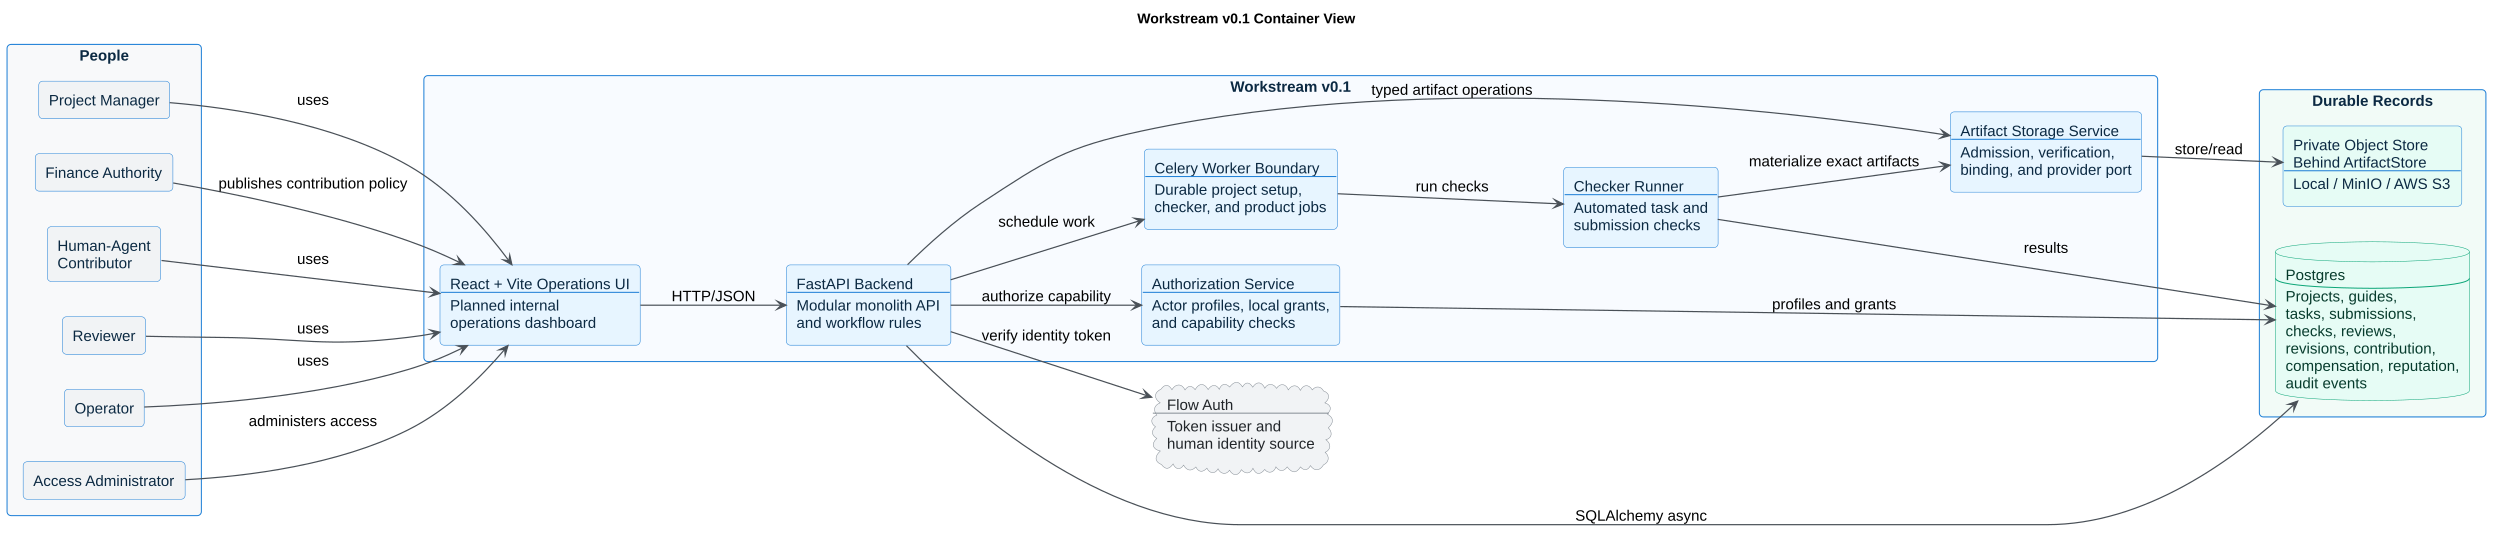
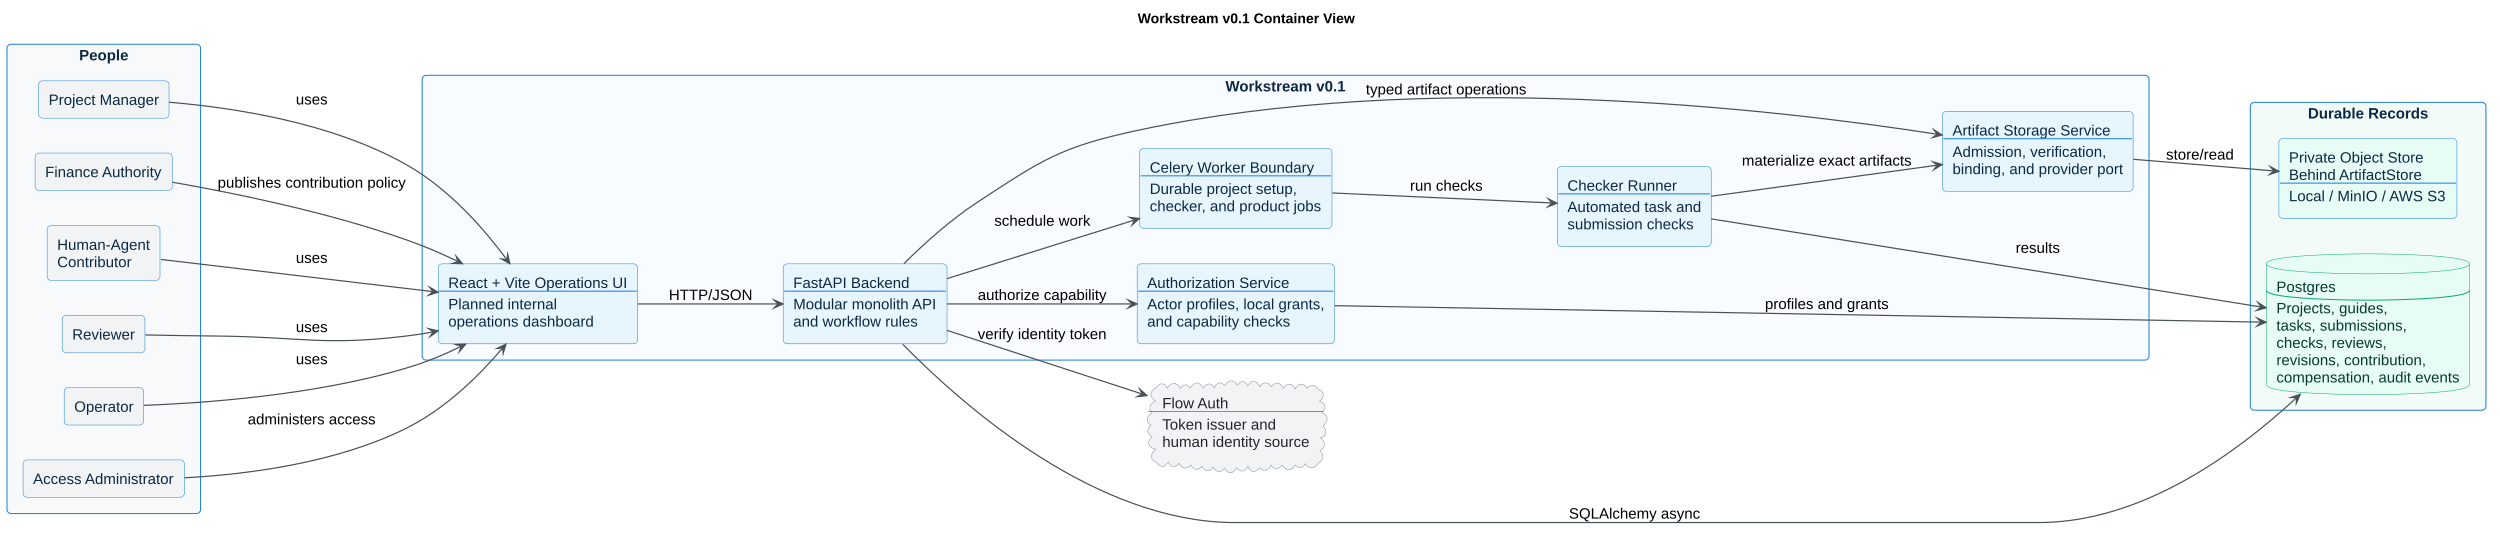
- <svg xmlns="http://www.w3.org/2000/svg" contentStyleType="text/css" data-diagram-type="DESCRIPTION" height="536px" preserveAspectRatio="none" style="width:2483px;height:536px;background:#FFFFFF;" version="1.1" viewBox="0 0 2483 536" width="2483px" zoomAndPan="magnify">
+ <svg xmlns="http://www.w3.org/2000/svg" contentStyleType="text/css" data-diagram-type="DESCRIPTION" height="536px" preserveAspectRatio="none" style="width:2493px;height:536px;background:#FFFFFF;" version="1.1" viewBox="0 0 2493 536" width="2493px" zoomAndPan="magnify">
  <defs />
  <g>
    <g class="title" data-source-line="1">
-       <text fill="#000000" font-family="Arial" font-size="14" font-weight="700" lengthAdjust="spacing" textLength="217.075" x="1129.462" y="23.132">Workstream v0.1 Container View</text>
+       <text fill="#000000" font-family="Arial" font-size="14" font-weight="700" lengthAdjust="spacing" textLength="217.075" x="1134.462" y="23.132">Workstream v0.1 Container View</text>
    </g>
    <g class="cluster" data-qualified-name="People" data-source-line="29" id="ent0001">
      <rect fill="#F8F9FA" height="468" rx="4" ry="4" style="stroke:#1C7ED6;stroke-width:1;" width="193" x="7" y="44.099" />
      <text fill="#0B2942" font-family="Arial" font-size="15" font-weight="700" lengthAdjust="spacing" textLength="49.182" x="78.909" y="60.169">People</text>
    </g>
    <g class="cluster" data-qualified-name="Workstream v0.1" data-source-line="40" id="ent0009">
      <rect fill="#F8FBFF" height="284" rx="4" ry="4" style="stroke:#1C7ED6;stroke-width:1;" width="1722" x="421" y="75.099" />
      <text fill="#0B2942" font-family="Arial" font-size="15" font-weight="700" lengthAdjust="spacing" textLength="120.059" x="1221.971" y="91.168">Workstream v0.1</text>
    </g>
    <g class="cluster" data-qualified-name="Durable Records" data-source-line="49" id="ent0016">
-       <rect fill="#F2FBF7" height="325" rx="4" ry="4" style="stroke:#1C7ED6;stroke-width:1;" width="225" x="2244" y="89.099" />
-       <text fill="#0B2942" font-family="Arial" font-size="15" font-weight="700" lengthAdjust="spacing" textLength="120.037" x="2296.482" y="105.168">Durable Records</text>
+       <rect fill="#F2FBF7" height="307" rx="4" ry="4" style="stroke:#1C7ED6;stroke-width:1;" width="235" x="2244" y="102.099" />
+       <text fill="#0B2942" font-family="Arial" font-size="15" font-weight="700" lengthAdjust="spacing" textLength="120.037" x="2301.482" y="118.168">Durable Records</text>
    </g>
    <g class="entity" data-qualified-name="People.project_manager" data-source-line="30" id="ent0002">
      <rect fill="#F1F3F5" height="37.248" rx="4" ry="4" style="stroke:#1C7ED6;stroke-width:0.5;" width="130.054" x="38.5" y="80.599" />
      <text fill="#0B2942" font-family="Arial" font-size="15" lengthAdjust="spacing" textLength="110.054" x="48.5" y="104.668">Project Manager</text>
    </g>
    <g class="entity" data-qualified-name="People.finance_authority" data-source-line="31" id="ent0003">
      <rect fill="#F1F3F5" height="37.248" rx="4" ry="4" style="stroke:#1C7ED6;stroke-width:0.5;" width="136.726" x="35" y="152.599" />
      <text fill="#0B2942" font-family="Arial" font-size="15" lengthAdjust="spacing" textLength="116.726" x="45" y="176.668">Finance Authority</text>
    </g>
    <g class="entity" data-qualified-name="People.contributor" data-source-line="32" id="ent0004">
      <rect fill="#F1F3F5" height="54.497" rx="4" ry="4" style="stroke:#1C7ED6;stroke-width:0.5;" width="112.549" x="47" y="225.099" />
      <text fill="#0B2942" font-family="Arial" font-size="15" lengthAdjust="spacing" textLength="92.549" x="57" y="249.168">Human-Agent</text>
      <text fill="#0B2942" font-family="Arial" font-size="15" lengthAdjust="spacing" textLength="74.202" x="57" y="266.417">Contributor</text>
    </g>
    <g class="entity" data-qualified-name="People.reviewer" data-source-line="33" id="ent0005">
      <rect fill="#F1F3F5" height="37.248" rx="4" ry="4" style="stroke:#1C7ED6;stroke-width:0.5;" width="82.519" x="62" y="314.599" />
      <text fill="#0B2942" font-family="Arial" font-size="15" lengthAdjust="spacing" textLength="62.52" x="72" y="338.668">Reviewer</text>
    </g>
    <g class="entity" data-qualified-name="People.operator" data-source-line="34" id="ent0006">
      <rect fill="#F1F3F5" height="37.248" rx="4" ry="4" style="stroke:#1C7ED6;stroke-width:0.5;" width="79.194" x="64" y="386.599" />
      <text fill="#0B2942" font-family="Arial" font-size="15" lengthAdjust="spacing" textLength="59.194" x="74" y="410.668">Operator</text>
    </g>
    <g class="entity" data-qualified-name="People.access_administrator" data-source-line="35" id="ent0007">
      <rect fill="#F1F3F5" height="37.248" rx="4" ry="4" style="stroke:#1C7ED6;stroke-width:0.5;" width="160.874" x="23" y="458.599" />
      <text fill="#0B2942" font-family="Arial" font-size="15" lengthAdjust="spacing" textLength="140.874" x="33" y="482.668">Access Administrator</text>
    </g>
    <g class="entity" data-qualified-name="Workstream v0.1.frontend" data-source-line="41" id="ent0010">
      <rect fill="#E7F5FF" height="79.746" rx="4" ry="4" style="stroke:#1C7ED6;stroke-width:0.5;" width="198.835" x="437" y="263.099" />
      <text fill="#0B2942" font-family="Arial" font-size="15" lengthAdjust="spacing" textLength="178.835" x="447" y="287.168">React + Vite Operations UI</text>
      <line style="stroke:#1C7ED6;stroke-width:1;" x1="438" x2="634.835" y1="290.347" y2="290.347" />
      <text fill="#0B2942" font-family="Arial" font-size="15" lengthAdjust="spacing" textLength="108.413" x="447" y="308.417">Planned internal</text>
      <text fill="#0B2942" font-family="Arial" font-size="15" lengthAdjust="spacing" textLength="145.107" x="447" y="325.666">operations dashboard</text>
    </g>
    <g class="entity" data-qualified-name="Workstream v0.1.api" data-source-line="42" id="ent0011">
      <rect fill="#E7F5FF" height="79.746" rx="4" ry="4" style="stroke:#1C7ED6;stroke-width:0.5;" width="163.401" x="781" y="263.099" />
      <text fill="#0B2942" font-family="Arial" font-size="15" lengthAdjust="spacing" textLength="115.891" x="791" y="287.168">FastAPI Backend</text>
      <line style="stroke:#1C7ED6;stroke-width:1;" x1="782" x2="943.401" y1="290.347" y2="290.347" />
      <text fill="#0B2942" font-family="Arial" font-size="15" lengthAdjust="spacing" textLength="143.401" x="791" y="308.417">Modular monolith API</text>
      <text fill="#0B2942" font-family="Arial" font-size="15" lengthAdjust="spacing" textLength="124.219" x="791" y="325.666">and workflow rules</text>
    </g>
    <g class="entity" data-qualified-name="Workstream v0.1.authorization" data-source-line="43" id="ent0012">
      <rect fill="#E7F5FF" height="79.746" rx="4" ry="4" style="stroke:#1C7ED6;stroke-width:0.5;" width="196.741" x="1134" y="263.099" />
      <text fill="#0B2942" font-family="Arial" font-size="15" lengthAdjust="spacing" textLength="141.738" x="1144" y="287.168">Authorization Service</text>
      <line style="stroke:#1C7ED6;stroke-width:1;" x1="1135" x2="1329.741" y1="290.347" y2="290.347" />
      <text fill="#0B2942" font-family="Arial" font-size="15" lengthAdjust="spacing" textLength="176.741" x="1144" y="308.417">Actor profiles, local grants,</text>
      <text fill="#0B2942" font-family="Arial" font-size="15" lengthAdjust="spacing" textLength="142.581" x="1144" y="325.666">and capability checks</text>
    </g>
    <g class="entity" data-qualified-name="Workstream v0.1.jobs" data-source-line="44" id="ent0013">
      <rect fill="#E7F5FF" height="79.746" rx="4" ry="4" style="stroke:#1C7ED6;stroke-width:0.5;" width="191.768" x="1136.5" y="148.099" />
      <text fill="#0B2942" font-family="Arial" font-size="15" lengthAdjust="spacing" textLength="164.224" x="1146.5" y="172.168">Celery Worker Boundary</text>
      <line style="stroke:#1C7ED6;stroke-width:1;" x1="1137.5" x2="1327.268" y1="175.347" y2="175.347" />
      <text fill="#0B2942" font-family="Arial" font-size="15" lengthAdjust="spacing" textLength="146.748" x="1146.5" y="193.417">Durable project setup,</text>
      <text fill="#0B2942" font-family="Arial" font-size="15" lengthAdjust="spacing" textLength="171.768" x="1146.5" y="210.666">checker, and product jobs</text>
    </g>
    <g class="entity" data-qualified-name="Workstream v0.1.checker" data-source-line="45" id="ent0014">
      <rect fill="#E7F5FF" height="79.746" rx="4" ry="4" style="stroke:#1C7ED6;stroke-width:0.5;" width="153.418" x="1553" y="166.099" />
      <text fill="#0B2942" font-family="Arial" font-size="15" lengthAdjust="spacing" textLength="109.219" x="1563" y="190.168">Checker Runner</text>
      <line style="stroke:#1C7ED6;stroke-width:1;" x1="1554" x2="1705.418" y1="193.347" y2="193.347" />
      <text fill="#0B2942" font-family="Arial" font-size="15" lengthAdjust="spacing" textLength="133.418" x="1563" y="211.417">Automated task and</text>
      <text fill="#0B2942" font-family="Arial" font-size="15" lengthAdjust="spacing" textLength="125.881" x="1563" y="228.666">submission checks</text>
    </g>
    <g class="entity" data-qualified-name="Workstream v0.1.storage_adapter" data-source-line="46" id="ent0015">
      <rect fill="#E7F5FF" height="79.746" rx="4" ry="4" style="stroke:#1C7ED6;stroke-width:0.5;" width="190.112" x="1937" y="111.099" />
      <text fill="#0B2942" font-family="Arial" font-size="15" lengthAdjust="spacing" textLength="157.566" x="1947" y="135.168">Artifact Storage Service</text>
      <line style="stroke:#1C7ED6;stroke-width:1;" x1="1938" x2="2126.112" y1="138.347" y2="138.347" />
      <text fill="#0B2942" font-family="Arial" font-size="15" lengthAdjust="spacing" textLength="153.391" x="1947" y="156.417">Admission, verification,</text>
      <text fill="#0B2942" font-family="Arial" font-size="15" lengthAdjust="spacing" textLength="170.112" x="1947" y="173.666">binding, and provider port</text>
    </g>
    <g class="entity" data-qualified-name="Durable Records.postgres" data-source-line="50" id="ent0017">
-       <path d="M2260,250.099 C2260,240.099 2356.305,240.099 2356.305,240.099 C2356.305,240.099 2452.61,240.099 2452.61,250.099 L2452.61,387.838 C2452.61,397.838 2356.305,397.838 2356.305,397.838 C2356.305,397.838 2260,397.838 2260,387.838 L2260,250.099" fill="#E6FCF5" style="stroke:#0CA678;stroke-width:0.5;" />
-       <path d="M2260,250.099 C2260,260.099 2356.305,260.099 2356.305,260.099 C2356.305,260.099 2452.61,260.099 2452.61,250.099" fill="none" style="stroke:#0CA678;stroke-width:0.5;" />
-       <text fill="#063B2C" font-family="Arial" font-size="15" lengthAdjust="spacing" textLength="59.194" x="2270" y="278.168">Postgres</text>
-       <path d="M2260,276.347 C2260,286.347 2356.305,286.347 2356.305,286.347 C2356.305,286.347 2452.61,286.347 2452.61,276.347" fill="none" style="stroke:#0CA678;stroke-width:1;" />
-       <text fill="#063B2C" font-family="Arial" font-size="15" lengthAdjust="spacing" textLength="110.889" x="2270" y="299.417">Projects, guides,</text>
-       <text fill="#063B2C" font-family="Arial" font-size="15" lengthAdjust="spacing" textLength="130.042" x="2270" y="316.666">tasks, submissions,</text>
-       <text fill="#063B2C" font-family="Arial" font-size="15" lengthAdjust="spacing" textLength="110.032" x="2270" y="333.914">checks, reviews,</text>
-       <text fill="#063B2C" font-family="Arial" font-size="15" lengthAdjust="spacing" textLength="149.238" x="2270" y="351.163">revisions, contribution,</text>
-       <text fill="#063B2C" font-family="Arial" font-size="15" lengthAdjust="spacing" textLength="172.61" x="2270" y="368.411">compensation, reputation,</text>
-       <text fill="#063B2C" font-family="Arial" font-size="15" lengthAdjust="spacing" textLength="80.889" x="2270" y="385.66">audit events</text>
+       <path d="M2260,263.099 C2260,253.099 2361.307,253.099 2361.307,253.099 C2361.307,253.099 2462.615,253.099 2462.615,263.099 L2462.615,383.59 C2462.615,393.59 2361.307,393.59 2361.307,393.59 C2361.307,393.59 2260,393.59 2260,383.59 L2260,263.099" fill="#E6FCF5" style="stroke:#0CA678;stroke-width:0.5;" />
+       <path d="M2260,263.099 C2260,273.099 2361.307,273.099 2361.307,273.099 C2361.307,273.099 2462.615,273.099 2462.615,263.099" fill="none" style="stroke:#0CA678;stroke-width:0.5;" />
+       <text fill="#063B2C" font-family="Arial" font-size="15" lengthAdjust="spacing" textLength="59.194" x="2270" y="291.168">Postgres</text>
+       <path d="M2260,289.347 C2260,299.347 2361.307,299.347 2361.307,299.347 C2361.307,299.347 2462.615,299.347 2462.615,289.347" fill="none" style="stroke:#0CA678;stroke-width:1;" />
+       <text fill="#063B2C" font-family="Arial" font-size="15" lengthAdjust="spacing" textLength="110.889" x="2270" y="312.417">Projects, guides,</text>
+       <text fill="#063B2C" font-family="Arial" font-size="15" lengthAdjust="spacing" textLength="130.042" x="2270" y="329.666">tasks, submissions,</text>
+       <text fill="#063B2C" font-family="Arial" font-size="15" lengthAdjust="spacing" textLength="110.032" x="2270" y="346.914">checks, reviews,</text>
+       <text fill="#063B2C" font-family="Arial" font-size="15" lengthAdjust="spacing" textLength="149.238" x="2270" y="364.163">revisions, contribution,</text>
+       <text fill="#063B2C" font-family="Arial" font-size="15" lengthAdjust="spacing" textLength="182.615" x="2270" y="381.411">compensation, audit events</text>
    </g>
    <g class="entity" data-qualified-name="Durable Records.file_store" data-source-line="51" id="ent0018">
-       <rect fill="#E6FCF5" height="79.746" rx="4" ry="4" style="stroke:#1C7ED6;stroke-width:0.5;" width="177.551" x="2267.5" y="125.099" />
-       <text fill="#0B2942" font-family="Arial" font-size="15" lengthAdjust="spacing" textLength="134.224" x="2277.5" y="149.168">Private Object Store</text>
-       <text fill="#0B2942" font-family="Arial" font-size="15" lengthAdjust="spacing" textLength="133.403" x="2277.5" y="166.417">Behind ArtifactStore</text>
-       <line style="stroke:#1C7ED6;stroke-width:1;" x1="2268.5" x2="2444.051" y1="169.596" y2="169.596" />
-       <text fill="#0B2942" font-family="Arial" font-size="15" lengthAdjust="spacing" textLength="157.551" x="2277.5" y="187.666">Local / MinIO / AWS S3</text>
+       <rect fill="#E6FCF5" height="79.746" rx="4" ry="4" style="stroke:#1C7ED6;stroke-width:0.5;" width="177.551" x="2272.5" y="138.099" />
+       <text fill="#0B2942" font-family="Arial" font-size="15" lengthAdjust="spacing" textLength="134.224" x="2282.5" y="162.168">Private Object Store</text>
+       <text fill="#0B2942" font-family="Arial" font-size="15" lengthAdjust="spacing" textLength="133.403" x="2282.5" y="179.417">Behind ArtifactStore</text>
+       <line style="stroke:#1C7ED6;stroke-width:1;" x1="2273.5" x2="2449.051" y1="182.596" y2="182.596" />
+       <text fill="#0B2942" font-family="Arial" font-size="15" lengthAdjust="spacing" textLength="157.551" x="2282.5" y="200.666">Local / MinIO / AWS S3</text>
    </g>
    <g class="entity" data-qualified-name="flow_auth" data-source-line="38" id="ent0008">
      <path d="M1153.128,386.503 C1157.098,381.221 1160.562,381.464 1163.976,387.058 C1167.465,380.976 1173.674,380.582 1176.984,387.239 C1180.12,382.717 1183.615,382.534 1186.966,386.999 C1190.928,380.331 1195.818,380.029 1199.912,386.872 C1202.956,382.138 1207.726,380.974 1210.983,386.644 C1213.006,381.29 1217.12,380.013 1221.283,384.377 C1225.398,379.108 1229.744,377.423 1234.016,384.212 C1237.586,378.769 1240.974,379.454 1244.218,384.528 C1248.247,378.389 1253.233,379.013 1256.195,385.538 C1259.341,380.179 1264.835,380.888 1267.85,385.688 C1271.638,380.055 1277.226,381.155 1279.525,387.18 C1282.974,382.072 1288.586,381.378 1291.553,387.688 C1294.714,381.715 1299.741,381.438 1303.384,387.203 C1306.922,383.037 1311.884,383.493 1314.543,388.297 C1321.373,390.696 1320.628,396.414 1315.891,400.132 C1322.076,402.106 1323.113,406.828 1318.207,411.136 C1325.267,415.303 1324.624,419.831 1319.271,424.954 C1323.4,428.883 1323.456,434.946 1316.922,436.752 C1321.965,440.455 1322.454,446.257 1316.174,449.285 C1320.811,453.198 1320.064,459.149 1314.515,461.701 C1310.818,467.651 1305.892,468.521 1301.48,462.478 C1299.331,467.135 1294.96,467.85 1291.673,463.753 C1287.043,470.91 1283.021,469.553 1278.405,463.739 C1275.04,468.66 1270.6,468.564 1267.266,463.704 C1265.549,469.059 1260.157,471.18 1256.071,466.293 C1251.751,471.728 1247.546,471.841 1244.422,465.144 C1241.618,471.035 1236.974,470.943 1232.935,466.519 C1229.733,472.907 1224.955,473.176 1221.174,467.063 C1217.633,472.092 1212.101,470.611 1209.768,465.679 C1206.563,471.298 1201.247,470.265 1198.696,465.013 C1194.703,469.207 1190.673,469.428 1187.737,463.83 C1182.976,468.601 1178.737,467.505 1175.544,461.975 C1171.977,467.337 1167.485,466.177 1165.139,460.793 C1161.519,465.742 1157.887,467.109 1153.654,461.458 C1145.892,458.092 1147.325,452.552 1152.383,447.978 C1144.952,446.198 1143.031,440.924 1148.903,435.45 C1143.73,432.182 1143.09,428.223 1147.618,423.878 C1142.263,420.214 1142.785,414.67 1148.905,412.279 C1145.104,406.846 1146.225,402.824 1152.236,400.068 C1145.931,395.931 1146.062,389.761 1153.128,386.503" fill="#F1F3F5" style="stroke:#868E96;stroke-width:0.5;" />
      <text fill="#212529" font-family="Arial" font-size="15" lengthAdjust="spacing" textLength="66.694" x="1159" y="407.168">Flow Auth</text>
      <line style="stroke:#868E96;stroke-width:1;" x1="1145" x2="1319.748" y1="410.347" y2="410.347" />
      <text fill="#212529" font-family="Arial" font-size="15" lengthAdjust="spacing" textLength="115.064" x="1159" y="428.417">Token issuer and</text>
      <text fill="#212529" font-family="Arial" font-size="15" lengthAdjust="spacing" textLength="146.748" x="1159" y="445.666">human identity source</text>
    </g>
    <g class="link" data-entity-1="ent0002" data-entity-2="ent0010" data-link-type="dependency" data-source-line="54" id="lnk19">
      <path d="M168.52,101.949 C232.18,107.209 330.79,122.099 405,164.099 C447.78,188.309 481.86,227.184 505.44,258.944" fill="none" id="project_manager-to-frontend" style="stroke:#495057;stroke-width:1.2;" />
      <polygon fill="#495057" points="508.42,262.959,506.267,253.348,505.44,258.944,499.843,258.117,508.42,262.959" style="stroke:#495057;stroke-width:1.2;stroke-linejoin:miter;stroke-miterlimit:10;" />
      <text fill="#000000" font-family="Arial" font-size="15" lengthAdjust="spacing" textLength="31.685" x="295" y="104.168">uses</text>
    </g>
    <g class="link" data-entity-1="ent0003" data-entity-2="ent0010" data-link-type="dependency" data-source-line="55" id="lnk20">
      <path d="M172,181.719 C233.75,192.519 327.07,211.599 405,239.099 C423.68,245.689 438.666,252.087 456.726,260.797" fill="none" id="finance_authority-to-frontend" style="stroke:#495057;stroke-width:1.2;" />
      <polygon fill="#495057" points="461.23,262.969,454.861,255.456,456.726,260.797,451.386,262.662,461.23,262.969" style="stroke:#495057;stroke-width:1.2;stroke-linejoin:miter;stroke-miterlimit:10;" />
      <text fill="#000000" font-family="Arial" font-size="15" lengthAdjust="spacing" textLength="187.61" x="217" y="187.168">publishes contribution policy</text>
    </g>
    <g class="link" data-entity-1="ent0004" data-entity-2="ent0010" data-link-type="dependency" data-source-line="56" id="lnk21">
      <path d="M160.4,258.719 C230.33,266.989 346.295,280.711 431.915,290.841" fill="none" id="contributor-to-frontend" style="stroke:#495057;stroke-width:1.2;" />
      <polygon fill="#495057" points="436.88,291.429,428.412,286.399,431.915,290.841,427.472,294.344,436.88,291.429" style="stroke:#495057;stroke-width:1.2;stroke-linejoin:miter;stroke-miterlimit:10;" />
      <text fill="#000000" font-family="Arial" font-size="15" lengthAdjust="spacing" textLength="31.685" x="295" y="262.168">uses</text>
    </g>
    <g class="link" data-entity-1="ent0005" data-entity-2="ent0010" data-link-type="dependency" data-source-line="57" id="lnk22">
      <path d="M145.01,333.999 C166.17,334.429 192.48,334.889 216,335.099 C300,335.849 321.61,345.179 405,335.099 C415.42,333.839 421.305,333.01 432.015,330.889" fill="none" id="reviewer-to-frontend" style="stroke:#495057;stroke-width:1.2;" />
      <polygon fill="#495057" points="436.92,329.919,427.315,327.742,432.015,330.889,428.868,335.59,436.92,329.919" style="stroke:#495057;stroke-width:1.2;stroke-linejoin:miter;stroke-miterlimit:10;" />
      <text fill="#000000" font-family="Arial" font-size="15" lengthAdjust="spacing" textLength="31.685" x="295" y="331.168">uses</text>
    </g>
    <g class="link" data-entity-1="ent0006" data-entity-2="ent0010" data-link-type="dependency" data-source-line="58" id="lnk23">
      <path d="M143.29,404.249 C201.36,402.089 313.82,394.399 405,367.099 C424.94,361.129 441.092,354.543 459.912,345.403" fill="none" id="operator-to-frontend" style="stroke:#495057;stroke-width:1.2;" />
      <polygon fill="#495057" points="464.41,343.219,454.567,343.552,459.912,345.403,458.062,350.748,464.41,343.219" style="stroke:#495057;stroke-width:1.2;stroke-linejoin:miter;stroke-miterlimit:10;" />
      <text fill="#000000" font-family="Arial" font-size="15" lengthAdjust="spacing" textLength="31.685" x="295" y="363.168">uses</text>
    </g>
    <g class="link" data-entity-1="ent0007" data-entity-2="ent0010" data-link-type="dependency" data-source-line="59" id="lnk24">
      <path d="M184.02,476.469 C246.97,473.079 335.54,461.719 405,427.099 C444.72,407.299 477.284,375.122 501.294,346.992" fill="none" id="access_administrator-to-frontend" style="stroke:#495057;stroke-width:1.2;" />
      <polygon fill="#495057" points="504.54,343.189,495.655,347.437,501.294,346.992,501.74,352.631,504.54,343.189" style="stroke:#495057;stroke-width:1.2;stroke-linejoin:miter;stroke-miterlimit:10;" />
      <text fill="#000000" font-family="Arial" font-size="15" lengthAdjust="spacing" textLength="127.544" x="247" y="423.168">administers access</text>
    </g>
    <g class="link" data-entity-1="ent0010" data-entity-2="ent0011" data-link-type="dependency" data-source-line="61" id="lnk25">
      <path d="M636.03,303.099 C682.39,303.099 731.98,303.099 775.84,303.099" fill="none" id="frontend-to-api" style="stroke:#495057;stroke-width:1.2;" />
      <polygon fill="#495057" points="780.84,303.099,771.84,299.099,775.84,303.099,771.84,307.099,780.84,303.099" style="stroke:#495057;stroke-width:1.2;stroke-linejoin:miter;stroke-miterlimit:10;" />
      <text fill="#000000" font-family="Arial" font-size="15" lengthAdjust="spacing" textLength="83.335" x="667" y="299.168">HTTP/JSON</text>
    </g>
    <g class="link" data-entity-1="ent0011" data-entity-2="ent0008" data-link-type="dependency" data-source-line="62" id="lnk26">
      <path d="M944.26,329.429 C1003.29,348.679 1078.526,373.219 1139.106,392.969" fill="none" id="api-to-flow_auth" style="stroke:#495057;stroke-width:1.2;" />
      <polygon fill="#495057" points="1143.86,394.519,1136.543,387.926,1139.106,392.969,1134.063,395.532,1143.86,394.519" style="stroke:#495057;stroke-width:1.2;stroke-linejoin:miter;stroke-miterlimit:10;" />
      <text fill="#000000" font-family="Arial" font-size="15" lengthAdjust="spacing" textLength="128.394" x="975" y="338.168">verify identity token</text>
    </g>
    <g class="link" data-entity-1="ent0011" data-entity-2="ent0012" data-link-type="dependency" data-source-line="63" id="lnk27">
      <path d="M944.26,303.099 C1000.12,303.099 1069.74,303.099 1128.92,303.099" fill="none" id="api-to-authorization" style="stroke:#495057;stroke-width:1.2;" />
      <polygon fill="#495057" points="1133.92,303.099,1124.92,299.099,1128.92,303.099,1124.92,307.099,1133.92,303.099" style="stroke:#495057;stroke-width:1.2;stroke-linejoin:miter;stroke-miterlimit:10;" />
      <text fill="#000000" font-family="Arial" font-size="15" lengthAdjust="spacing" textLength="128.408" x="975" y="299.168">authorize capability</text>
    </g>
    <g class="link" data-entity-1="ent0012" data-entity-2="ent0017" data-link-type="dependency" data-source-line="64" id="lnk28">
-       <path d="M1331.11,304.489 C1544.1,307.529 2043.39,314.647 2254.711,317.657" fill="none" id="authorization-to-postgres" style="stroke:#495057;stroke-width:1.2;" />
-       <polygon fill="#495057" points="2259.71,317.729,2250.768,313.601,2254.711,317.657,2250.654,321.6,2259.71,317.729" style="stroke:#495057;stroke-width:1.2;stroke-linejoin:miter;stroke-miterlimit:10;" />
-       <text fill="#000000" font-family="Arial" font-size="15" lengthAdjust="spacing" textLength="123.406" x="1760" y="307.168">profiles and grants</text>
+       <path d="M1331.05,304.829 C1543.21,308.599 2039.721,317.41 2254.751,321.22" fill="none" id="authorization-to-postgres" style="stroke:#495057;stroke-width:1.2;" />
+       <polygon fill="#495057" points="2259.75,321.309,2250.822,317.15,2254.751,321.22,2250.68,325.149,2259.75,321.309" style="stroke:#495057;stroke-width:1.2;stroke-linejoin:miter;stroke-miterlimit:10;" />
+       <text fill="#000000" font-family="Arial" font-size="15" lengthAdjust="spacing" textLength="123.406" x="1760" y="308.168">profiles and grants</text>
    </g>
    <g class="link" data-entity-1="ent0011" data-entity-2="ent0017" data-link-type="dependency" data-source-line="65" id="lnk29">
-       <path d="M900.27,343.339 C962.06,406.329 1093.57,521.099 1231.5,521.099 C1231.5,521.099 1231.5,521.099 2033,521.099 C2129.79,521.099 2217.753,458.359 2278.433,401.769" fill="none" id="api-to-postgres" style="stroke:#495057;stroke-width:1.2;" />
-       <polygon fill="#495057" points="2282.09,398.359,2272.78,401.572,2278.433,401.769,2278.236,407.422,2282.09,398.359" style="stroke:#495057;stroke-width:1.2;stroke-linejoin:miter;stroke-miterlimit:10;" />
+       <path d="M900.27,343.339 C962.06,406.329 1093.57,521.099 1231.5,521.099 C1231.5,521.099 1231.5,521.099 2033,521.099 C2134.82,521.099 2228.426,453.531 2290.106,396.58" fill="none" id="api-to-postgres" style="stroke:#495057;stroke-width:1.2;" />
+       <polygon fill="#495057" points="2293.78,393.189,2284.454,396.355,2290.106,396.58,2289.881,402.233,2293.78,393.189" style="stroke:#495057;stroke-width:1.2;stroke-linejoin:miter;stroke-miterlimit:10;" />
      <text fill="#000000" font-family="Arial" font-size="15" lengthAdjust="spacing" textLength="130.884" x="1564.5" y="517.168">SQLAlchemy async</text>
    </g>
    <g class="link" data-entity-1="ent0011" data-entity-2="ent0015" data-link-type="dependency" data-source-line="66" id="lnk30">
      <path d="M901.36,262.879 C921.6,242.889 947.72,219.379 974,202.099 C1039.15,159.259 1057.76,146.459 1134,130.099 C1421.09,68.479 1766.789,108.22 1931.739,133.87" fill="none" id="api-to-storage_adapter" style="stroke:#495057;stroke-width:1.2;" />
      <polygon fill="#495057" points="1936.68,134.639,1928.401,129.303,1931.739,133.87,1927.172,137.208,1936.68,134.639" style="stroke:#495057;stroke-width:1.2;stroke-linejoin:miter;stroke-miterlimit:10;" />
      <text fill="#000000" font-family="Arial" font-size="15" lengthAdjust="spacing" textLength="160.093" x="1362" y="94.168">typed artifact operations</text>
    </g>
    <g class="link" data-entity-1="ent0011" data-entity-2="ent0013" data-link-type="dependency" data-source-line="67" id="lnk31">
      <path d="M944.26,277.859 C1000.86,260.179 1071.948,237.96 1131.498,219.35" fill="none" id="api-to-jobs" style="stroke:#495057;stroke-width:1.2;" />
      <polygon fill="#495057" points="1136.27,217.859,1126.487,216.725,1131.498,219.35,1128.873,224.361,1136.27,217.859" style="stroke:#495057;stroke-width:1.2;stroke-linejoin:miter;stroke-miterlimit:10;" />
      <text fill="#000000" font-family="Arial" font-size="15" lengthAdjust="spacing" textLength="95.881" x="991.5" y="225.168">schedule work</text>
    </g>
    <g class="link" data-entity-1="ent0013" data-entity-2="ent0014" data-link-type="dependency" data-source-line="68" id="lnk32">
      <path d="M1328.62,192.429 C1397.33,195.569 1483.895,199.511 1547.705,202.421" fill="none" id="jobs-to-checker" style="stroke:#495057;stroke-width:1.2;" />
      <polygon fill="#495057" points="1552.7,202.649,1543.892,198.243,1547.705,202.421,1543.527,206.234,1552.7,202.649" style="stroke:#495057;stroke-width:1.2;stroke-linejoin:miter;stroke-miterlimit:10;" />
      <text fill="#000000" font-family="Arial" font-size="15" lengthAdjust="spacing" textLength="72.532" x="1406" y="190.168">run checks</text>
    </g>
    <g class="link" data-entity-1="ent0014" data-entity-2="ent0017" data-link-type="dependency" data-source-line="69" id="lnk33">
-       <path d="M1706.04,217.869 C1838.87,238.579 2109.05,280.689 2254.93,303.419" fill="none" id="checker-to-postgres" style="stroke:#495057;stroke-width:1.2;" />
-       <polygon fill="#495057" points="2259.87,304.189,2251.593,298.851,2254.93,303.419,2250.361,306.755,2259.87,304.189" style="stroke:#495057;stroke-width:1.2;stroke-linejoin:miter;stroke-miterlimit:10;" />
-       <text fill="#000000" font-family="Arial" font-size="15" lengthAdjust="spacing" textLength="44.18" x="2010" y="251.168">results</text>
+       <path d="M1706.21,218.239 C1838.52,239.439 2106.843,282.447 2254.913,306.177" fill="none" id="checker-to-postgres" style="stroke:#495057;stroke-width:1.2;" />
+       <polygon fill="#495057" points="2259.85,306.969,2251.596,301.595,2254.913,306.177,2250.33,309.494,2259.85,306.969" style="stroke:#495057;stroke-width:1.2;stroke-linejoin:miter;stroke-miterlimit:10;" />
+       <text fill="#000000" font-family="Arial" font-size="15" lengthAdjust="spacing" textLength="44.18" x="2010" y="252.168">results</text>
    </g>
    <g class="link" data-entity-1="ent0014" data-entity-2="ent0015" data-link-type="dependency" data-source-line="70" id="lnk34">
      <path d="M1706.3,195.689 C1771.73,186.709 1861.556,174.369 1931.847,164.719" fill="none" id="checker-to-storage_adapter" style="stroke:#495057;stroke-width:1.2;" />
      <polygon fill="#495057" points="1936.8,164.039,1927.34,161.3,1931.847,164.719,1928.428,169.226,1936.8,164.039" style="stroke:#495057;stroke-width:1.2;stroke-linejoin:miter;stroke-miterlimit:10;" />
      <text fill="#000000" font-family="Arial" font-size="15" lengthAdjust="spacing" textLength="169.226" x="1737" y="165.168">materialize exact artifacts</text>
    </g>
    <g class="link" data-entity-1="ent0015" data-entity-2="ent0018" data-link-type="dependency" data-source-line="71" id="lnk35">
-       <path d="M2127.15,155.189 C2171.4,157.109 2218.855,159.161 2262.325,161.051" fill="none" id="storage_adapter-to-file_store" style="stroke:#495057;stroke-width:1.2;" />
-       <polygon fill="#495057" points="2267.32,161.269,2258.502,156.881,2262.325,161.051,2258.155,164.874,2267.32,161.269" style="stroke:#495057;stroke-width:1.2;stroke-linejoin:miter;stroke-miterlimit:10;" />
-       <text fill="#000000" font-family="Arial" font-size="15" lengthAdjust="spacing" textLength="67.537" x="2160" y="153.168">store/read</text>
+       <path d="M2127.29,158.869 C2173.02,162.639 2222.637,166.728 2267.507,170.428" fill="none" id="storage_adapter-to-file_store" style="stroke:#495057;stroke-width:1.2;" />
+       <polygon fill="#495057" points="2272.49,170.839,2263.849,166.113,2267.507,170.428,2263.192,174.085,2272.49,170.839" style="stroke:#495057;stroke-width:1.2;stroke-linejoin:miter;stroke-miterlimit:10;" />
+       <text fill="#000000" font-family="Arial" font-size="15" lengthAdjust="spacing" textLength="67.537" x="2160" y="159.168">store/read</text>
    </g>
  </g>
</svg>
